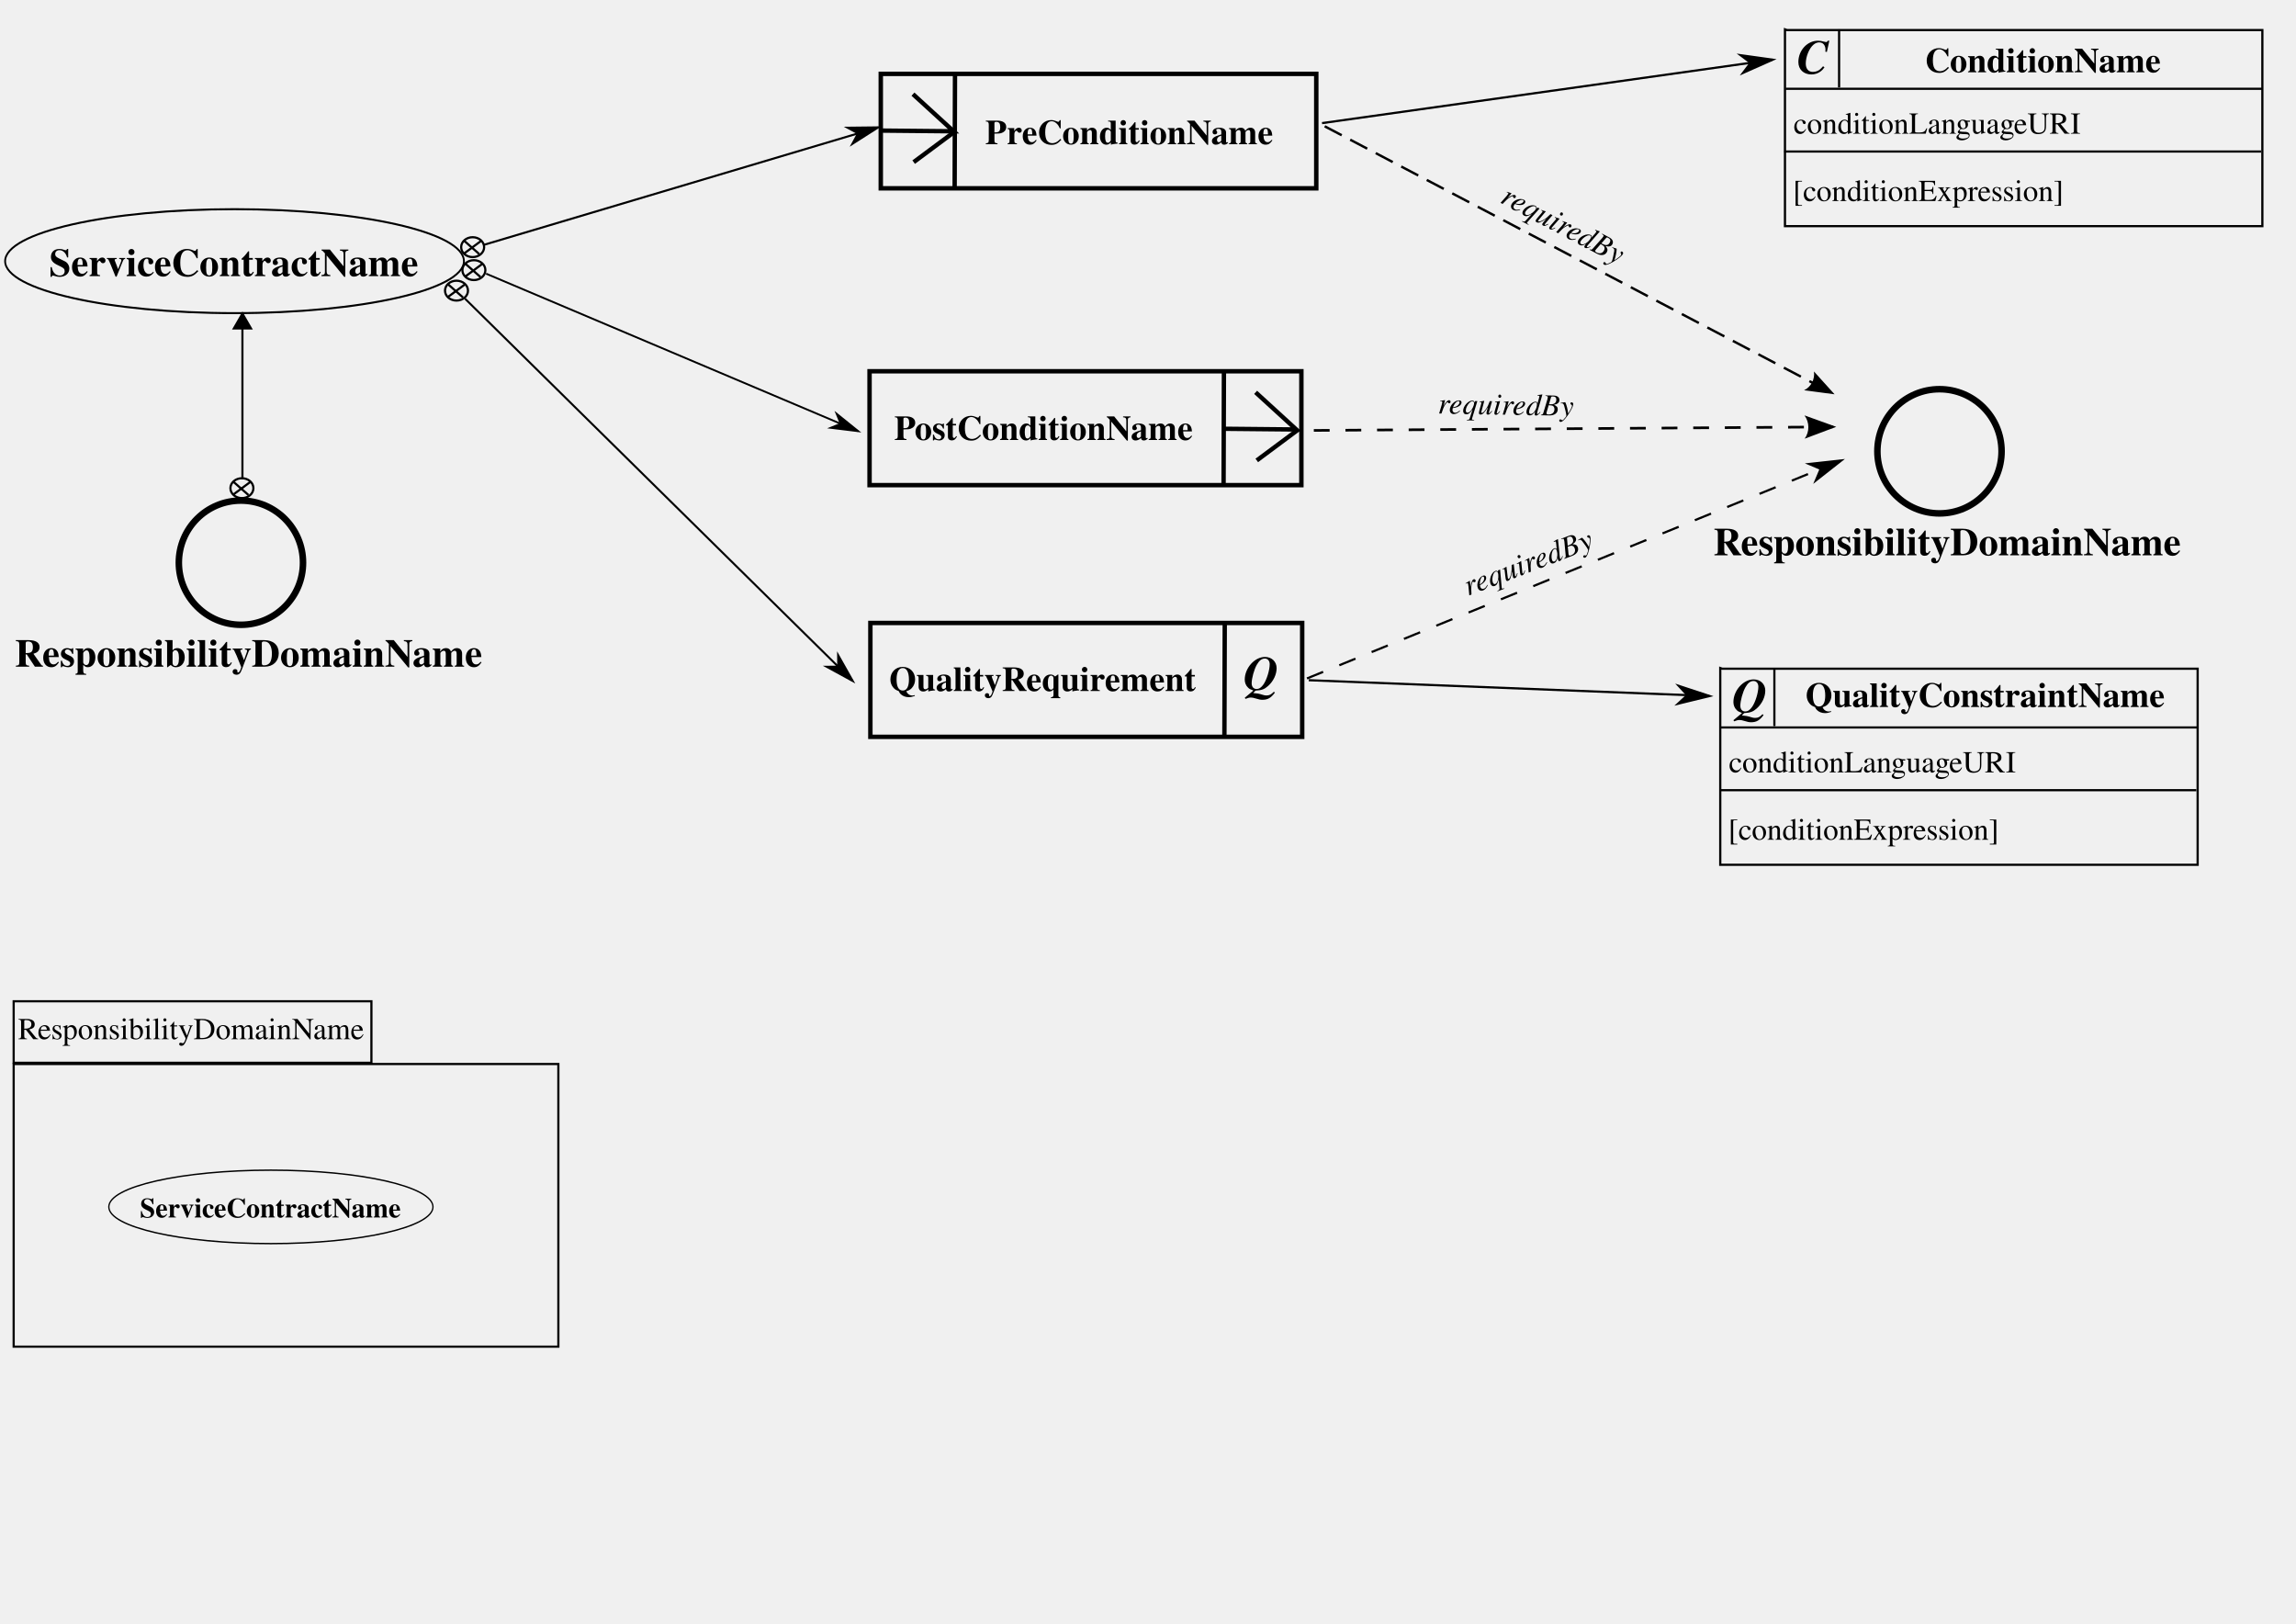
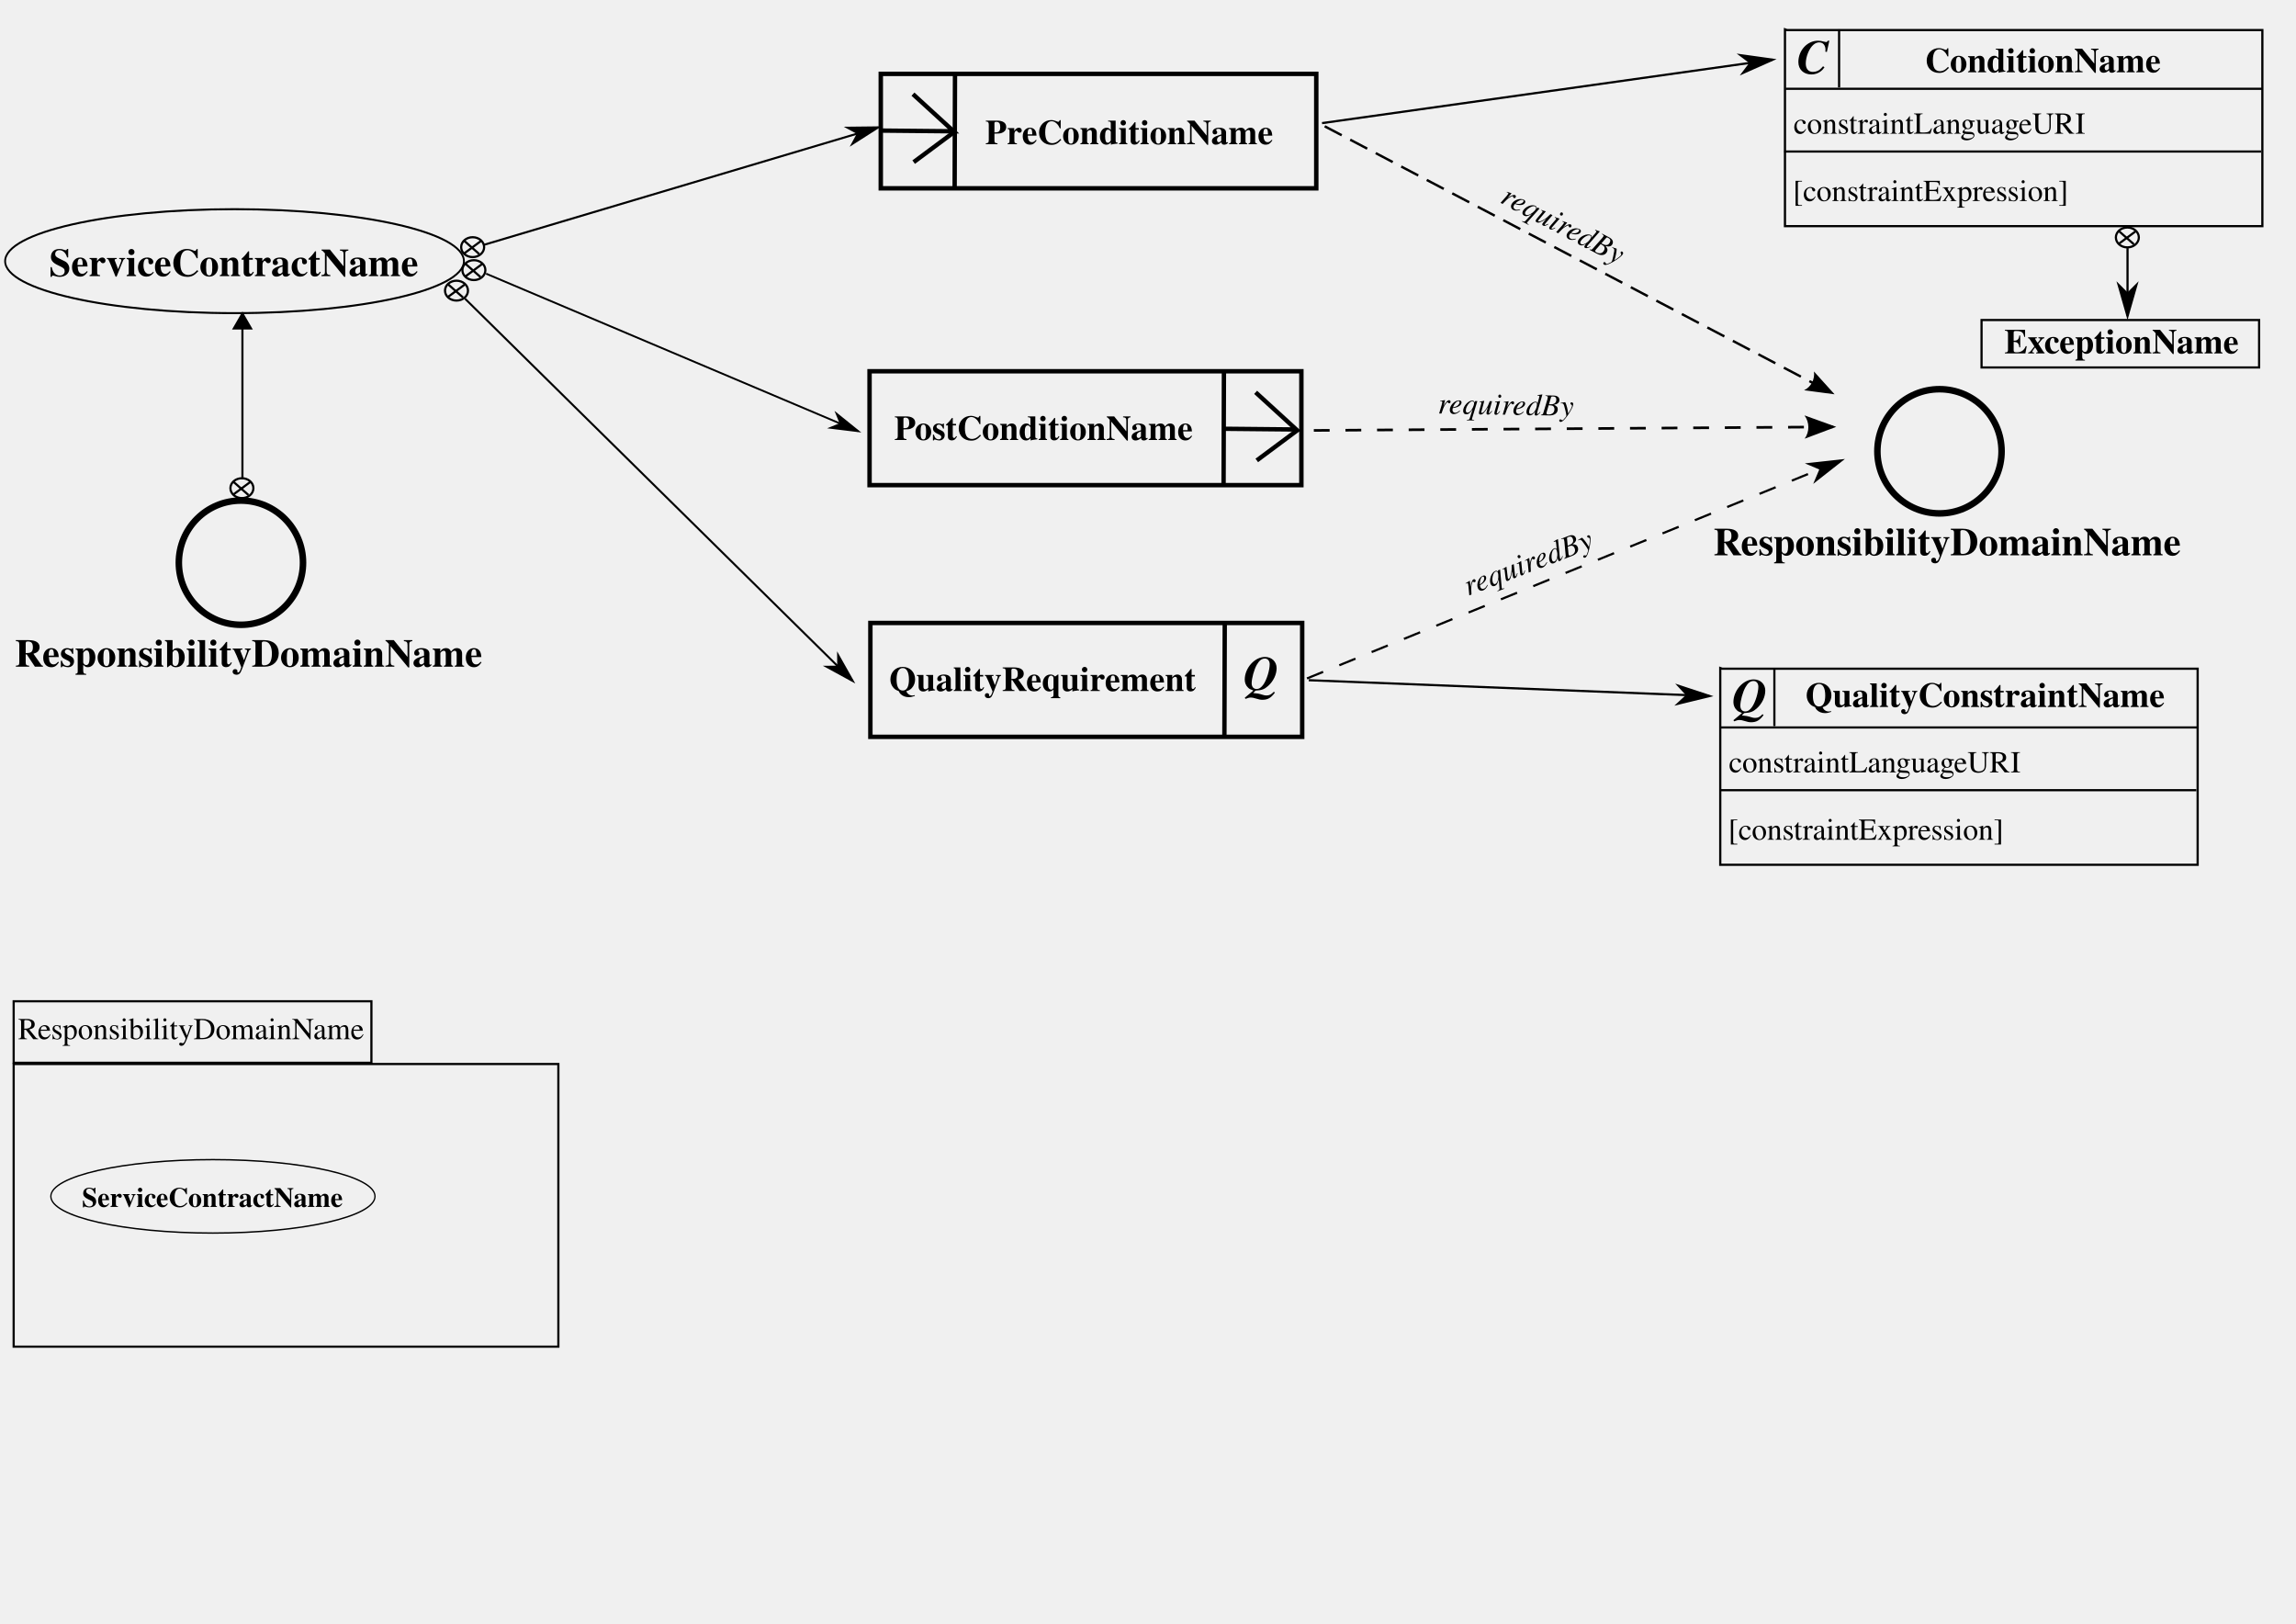
<svg xmlns="http://www.w3.org/2000/svg" width="1052.362" height="744.094" id="svg2" version="1.1">
  <defs id="defs4">
    <marker orient="auto" refY="0.0" refX="0.0" id="DiamondL" style="overflow:visible">
      <path id="path4548" d="M 0,-7.071 L -7.071,0 L 0,7.071 L 7.071,0 L 0,-7.071 z " style="fill-rule:evenodd;stroke:#000000;stroke-width:1.0pt;marker-start:none" transform="scale(0.8)" />
    </marker>
    <marker orient="auto" refY="0.0" refX="0.0" id="DotL" style="overflow:visible">
      <path id="path4530" d="M -2.5,-1.0 C -2.5,1.76 -4.74,4.0 -7.5,4.0 C -10.26,4.0 -12.5,1.76 -12.5,-1.0 C -12.5,-3.76 -10.26,-6.0 -7.5,-6.0 C -4.74,-6.0 -2.5,-3.76 -2.5,-1.0 z " style="fill-rule:evenodd;stroke:#000000;stroke-width:1.0pt;marker-start:none;marker-end:none" transform="scale(0.8) translate(7.4, 1)" />
    </marker>
    <marker orient="auto" refY="0.0" refX="0.0" id="EmptyTriangleOutL" style="overflow:visible">
      <path id="path4629" d="M 5.77,0.0 L -2.88,5.0 L -2.88,-5.0 L 5.77,0.0 z " style="fill-rule:evenodd;fill:#FFFFFF;stroke:#000000;stroke-width:1.0pt;marker-start:none" transform="scale(0.8) translate(-6,0)" />
    </marker>
    <marker orient="auto" refY="0.0" refX="0.0" id="Arrow1Lend" style="overflow:visible;">
      <path id="path4471" d="M 0.0,0.0 L 5.0,-5.0 L -12.5,0.0 L 5.0,5.0 L 0.0,0.0 z " style="fill-rule:evenodd;stroke:#000000;stroke-width:1.0pt;marker-start:none;" transform="scale(0.8) rotate(180) translate(12.5,0)" />
    </marker>
    <marker orient="auto" refY="0.0" refX="0.0" id="Arrow2Lend" style="overflow:visible;">
      <path id="path4489" style="font-size:12.0;fill-rule:evenodd;stroke-width:0.625;stroke-linejoin:round;" d="M 8.719,4.034 L -2.207,0.016 L 8.719,-4.002 C 6.973,-1.63 6.983,1.616 8.719,4.034 z " transform="scale(1.1) rotate(180) translate(1,0)" />
    </marker>
    <marker orient="auto" refY="0.0" refX="0.0" id="StopM" style="overflow:visible">
      <path id="path4641" d="M 0.0,5.65 L 0.0,-5.65" style="fill:none;fill-opacity:0.75;fill-rule:evenodd;stroke:#000000;stroke-width:1.0pt" transform="scale(0.4)" />
    </marker>
    <marker orient="auto" refY="0.0" refX="0.0" id="Arrow1Mend" style="overflow:visible;">
      <path id="path4477" d="M 0.0,0.0 L 5.0,-5.0 L -12.5,0.0 L 5.0,5.0 L 0.0,0.0 z " style="fill-rule:evenodd;stroke:#000000;stroke-width:1.0pt;marker-start:none;" transform="scale(0.4) rotate(180) translate(10,0)" />
    </marker>
    <marker orient="auto" refY="0.0" refX="0.0" id="StopL" style="overflow:visible">
      <path id="path4638" d="M 0.0,5.65 L 0.0,-5.65" style="fill:none;fill-opacity:0.75;fill-rule:evenodd;stroke:#000000;stroke-width:1.0pt" transform="scale(0.8)" />
    </marker>
    <marker orient="auto" refY="0.0" refX="0.0" id="CurveOut" style="overflow:visible">
      <path id="path4656" d="M -5.413,-5.046 C -2.653,-5.046 -0.413,-2.806 -0.413,-0.046 C -0.413,2.714 -2.653,4.954 -5.413,4.954" style="fill:none;fill-rule:evenodd;stroke:#000000;stroke-width:1.0pt;marker-start:none;marker-end:none" transform="scale(0.6)" />
    </marker>
    <marker orient="auto" refY="0.0" refX="0.0" id="EmptyDiamondLstart" style="overflow:visible">
      <path id="path4584" d="M 0,-7.071 L -7.071,0 L 0,7.071 L 7.071,0 L 0,-7.071 z " style="fill-rule:evenodd;fill:#FFFFFF;stroke:#000000;stroke-width:1.0pt;marker-start:none" transform="scale(0.8) translate(7,0)" />
    </marker>
    <marker orient="auto" refY="0.0" refX="0.0" id="TriangleOutL" style="overflow:visible">
      <path id="path4611" d="M 5.77,0.0 L -2.88,5.0 L -2.88,-5.0 L 5.77,0.0 z " style="fill-rule:evenodd;stroke:#000000;stroke-width:1.0pt;marker-start:none" transform="scale(0.8)" />
    </marker>
    <marker orient="auto" refY="0.0" refX="0.0" id="Arrow1Send" style="overflow:visible;">
      <path id="path4483" d="M 0.0,0.0 L 5.0,-5.0 L -12.5,0.0 L 5.0,5.0 L 0.0,0.0 z " style="fill-rule:evenodd;stroke:#000000;stroke-width:1.0pt;marker-start:none;" transform="scale(0.2) rotate(180) translate(6,0)" />
    </marker>
    <marker orient="auto" refY="0.0" refX="0.0" id="TriangleOutM" style="overflow:visible">
      <path id="path4614" d="M 5.77,0.0 L -2.88,5.0 L -2.88,-5.0 L 5.77,0.0 z " style="fill-rule:evenodd;stroke:#000000;stroke-width:1.0pt;marker-start:none" transform="scale(0.4)" />
    </marker>
    <marker orient="auto" refY="0" refX="0" id="TriangleOutL-2" style="overflow:visible">
      <path id="path4611-4" d="m 5.77,0 -8.65,5 0,-10 8.65,5 z" style="fill-rule:evenodd;stroke:#000000;stroke-width:1pt;marker-start:none" transform="scale(0.8,0.8)" />
    </marker>
  </defs>
  <g id="layer1" transform="translate(0,-308.2677)">
    <g id="g11424" transform="translate(0.8051738,1.610348)">
      <rect y="340.511" x="402.895" height="52.448" width="199.607" id="rect4146" style="fill:none;stroke:#000000;stroke-width:2.041;stroke-miterlimit:4;stroke-opacity:1;stroke-dasharray:none" />
      <path id="path4148" d="m 436.916,340.491 -0.161,51.704" style="fill:none;stroke:#000000;stroke-width:2;stroke-linecap:butt;stroke-linejoin:miter;stroke-miterlimit:4;stroke-opacity:1;stroke-dasharray:none" />
      <path id="path4150" d="m 403.357,366.504 32.917,0.321 -18.626,-17.021" style="fill:none;stroke:#000000;stroke-width:2;stroke-linecap:butt;stroke-linejoin:miter;stroke-miterlimit:4;stroke-opacity:1;stroke-dasharray:none" />
      <path id="path4152" d="m 436.756,366.985 -18.787,13.97" style="fill:none;stroke:#000000;stroke-width:2;stroke-linecap:butt;stroke-linejoin:miter;stroke-miterlimit:4;stroke-opacity:1;stroke-dasharray:none" />
      <text id="text4158" y="372.748" x="450.801" style="font-size:16px;font-style:normal;font-weight:bold;line-height:125%;letter-spacing:0px;word-spacing:0px;fill:#000000;fill-opacity:1;stroke:none;font-family:Nimbus Roman No9 L;-inkscape-font-specification:Nimbus Roman No9 L Bold" xml:space="preserve">
        <tspan style="font-size:16px;font-weight:bold;-inkscape-font-specification:Nimbus Roman No9 L Bold" y="372.748" x="450.801" id="tspan4160">PreConditionName</tspan>
      </text>
    </g>
    <g id="g11438">
      <rect y="478.404" x="398.558" height="52.186" width="197.924" id="rect4146-1" style="fill:none;stroke:#000000;stroke-width:2.027;stroke-miterlimit:4;stroke-opacity:1;stroke-dasharray:none" />
      <path id="path4148-2" d="m 560.985,478.783 -0.161,51.704" style="fill:none;stroke:#000000;stroke-width:2;stroke-linecap:butt;stroke-linejoin:miter;stroke-miterlimit:4;stroke-opacity:1;stroke-dasharray:none" />
      <path id="path4150-8" d="m 561.214,504.761 32.917,0.321 -18.626,-17.021" style="fill:none;stroke:#000000;stroke-width:2;stroke-linecap:butt;stroke-linejoin:miter;stroke-miterlimit:4;stroke-opacity:1;stroke-dasharray:none" />
      <path id="path4152-9" d="m 594.828,505.297 -18.787,13.97" style="fill:none;stroke:#000000;stroke-width:2;stroke-linecap:butt;stroke-linejoin:miter;stroke-miterlimit:4;stroke-opacity:1;stroke-dasharray:none" />
      <text id="text4158-6" y="509.898" x="409.895" style="font-size:16px;font-style:normal;font-weight:normal;line-height:125%;letter-spacing:0px;word-spacing:0px;fill:#000000;fill-opacity:1;stroke:none;font-family:Nimbus Roman No9 L;-inkscape-font-specification:Nimbus Roman No9 L" xml:space="preserve">
        <tspan style="font-size:16px;font-weight:bold;-inkscape-font-specification:Nimbus Roman No9 L Bold" y="509.898" x="409.895" id="tspan4160-4">PostConditionName</tspan>
      </text>
    </g>
    <g id="g11413" transform="translate(-741.3502,78.10186)">
      <text id="text4370" y="535.692" x="748.157" style="font-size:18px;font-style:normal;font-weight:bold;line-height:125%;letter-spacing:0px;word-spacing:0px;fill:#000000;fill-opacity:1;stroke:none;font-family:Nimbus Roman No9 L;-inkscape-font-specification:Nimbus Roman No9 L Bold" xml:space="preserve">
        <tspan y="535.692" x="748.157" id="tspan4372">ResponsibilityDomainName</tspan>
      </text>
      <path transform="matrix(0.8235498,0,0,0.8235498,441.9397,354.5048)" d="m 532.206,162.132 c 0,19.086 -15.472,34.558 -34.558,34.558 -19.086,0 -34.558,-15.472 -34.558,-34.558 0,-19.086 15.472,-34.558 34.558,-34.558 19.086,0 34.558,15.472 34.558,34.558 z" id="path4374" style="fill:none;stroke:#000000;stroke-width:3.643;stroke-miterlimit:4;stroke-opacity:1;stroke-dasharray:none" />
    </g>
    <path style="fill:none;stroke:#000000;stroke-width:0.942;stroke-linecap:butt;stroke-linejoin:miter;stroke-miterlimit:10;stroke-opacity:1;stroke-dasharray:none;stroke-dashoffset:0;marker-end:url(#Arrow1Lend)" d="M 221.477,420.561 402.377,366.678" id="path4463" />
    <path style="fill:none;stroke:#000000;stroke-width:0.855;stroke-linecap:butt;stroke-linejoin:miter;stroke-miterlimit:4;stroke-opacity:1;stroke-dasharray:none;stroke-dashoffset:0;marker-end:url(#Arrow1Lend)" d="m 222.808,433.686 170.449,72.134" id="path5283" />
    <path style="fill:none;stroke:#000000;stroke-width:1.101;stroke-linecap:butt;stroke-linejoin:miter;stroke-miterlimit:4;stroke-opacity:1;stroke-dasharray:8.806, 4.403;stroke-dashoffset:0;marker-start:none;marker-mid:none;marker-end:url(#Arrow2Lend)" d="M 607.171,366.144 839.567,488.304" id="path5471" />
    <text xml:space="preserve" style="font-size:14px;font-style:italic;font-weight:normal;line-height:125%;letter-spacing:0px;word-spacing:0px;fill:#000000;fill-opacity:1;stroke:none;font-family:Nimbus Roman No9 L;-inkscape-font-specification:Nimbus Roman No9 L Italic" x="803.127" y="33.662" id="text6413" transform="matrix(0.8744194,0.4611688,-0.4469622,0.9078881,0,0)">
      <tspan id="tspan6415" x="803.127" y="33.662">requiredBy</tspan>
    </text>
    <g id="g12802" transform="translate(2.415522,4.025869)">
      <path id="path6422" d="m 599.771,501.492 237.846,-1.613" style="fill:none;stroke:#000000;stroke-width:1.208;stroke-linecap:butt;stroke-linejoin:miter;stroke-miterlimit:8;stroke-opacity:1;stroke-dasharray:7.246, 7.246;stroke-dashoffset:0;marker-end:url(#Arrow2Lend)" />
      <text transform="matrix(0.9998477,0.01745241,-0.01745241,0.9998477,0,0)" id="text6612" y="482.186" x="665.103" style="font-size:14px;font-style:italic;font-weight:normal;line-height:125%;letter-spacing:0px;word-spacing:0px;fill:#000000;fill-opacity:1;stroke:none;font-family:Nimbus Roman No9 L;-inkscape-font-specification:Sans Italic" xml:space="preserve">
        <tspan y="482.186" x="665.103" id="tspan6614">requiredBy</tspan>
      </text>
    </g>
    <path style="fill:none;stroke:#000000;stroke-width:1;stroke-linecap:butt;stroke-linejoin:miter;stroke-opacity:1;stroke-miterlimit:4;stroke-dasharray:none;stroke-dashoffset:0;marker-end:url(#Arrow1Lend)" d="M 605.949,56.425 812.371,27.368" id="path10455" transform="translate(0,308.2677)" />
-     <g id="g11382">
-       <text id="text6620-3" y="632.254" x="807.528" style="font-size:22px;font-style:italic;font-weight:bold;line-height:125%;letter-spacing:0px;word-spacing:0px;fill:#000000;fill-opacity:1;stroke:none;font-family:Nimbus Roman No9 L;-inkscape-font-specification:Nimbus Roman No9 L Bold" xml:space="preserve">
-         <tspan style="font-size:16px;font-style:normal;font-weight:bold;-inkscape-font-specification:Nimbus Roman No9 L Bold" y="632.254" x="807.528" id="tspan6622-4">     QualityConstraintName</tspan>
-         <tspan id="tspan6626-5" style="font-size:18px;font-style:normal;font-weight:bold;-inkscape-font-specification:Nimbus Roman No9 L Bold" y="652.254" x="807.528" />
-       </text>
-       <path id="path6628-8" d="m 789.378,614.722 217.903,0 0,89.86 -218.811,0 0,-90.176 z" style="fill:none;stroke:#000000;stroke-width:1.021px;stroke-linecap:butt;stroke-linejoin:miter;stroke-opacity:1" />
-       <path id="path6630-5" d="m 788.762,641.637 218.529,0" style="fill:none;stroke:#000000;stroke-width:1px;stroke-linecap:butt;stroke-linejoin:miter;stroke-opacity:1" />
-       <path id="path6632-7" d="m 788.157,670.391 218.529,0" style="fill:none;stroke:#000000;stroke-width:1px;stroke-linecap:butt;stroke-linejoin:miter;stroke-opacity:1" />
-       <text id="text6640-3" y="693.091" x="792.092" style="font-size:18px;font-style:normal;font-weight:normal;line-height:125%;letter-spacing:0px;word-spacing:0px;fill:#000000;fill-opacity:1;stroke:none;font-family:Nimbus Roman No9 L;-inkscape-font-specification:Nimbus Roman No9 L" xml:space="preserve">
-         <tspan style="font-size:14px" y="693.091" x="792.092" id="tspan6642-3">[conditionExpression]</tspan>
-       </text>
-       <text id="text6644-8" y="662.218" x="792.394" style="font-size:18px;font-style:normal;font-weight:normal;line-height:125%;letter-spacing:0px;word-spacing:0px;fill:#000000;fill-opacity:1;stroke:none;font-family:Nimbus Roman No9 L;-inkscape-font-specification:Nimbus Roman No9 L" xml:space="preserve">
-         <tspan style="font-size:14px" y="662.218" x="792.394" id="tspan6646-9">conditionLanguageURI</tspan>
-       </text>
-       <text id="text11275-5" y="634.675" x="793.908" style="font-size:22px;font-style:italic;font-weight:bold;line-height:125%;letter-spacing:0px;word-spacing:0px;fill:#000000;fill-opacity:1;stroke:none;font-family:Nimbus Roman No9 L;-inkscape-font-specification:Nimbus Roman No9 L Bold Italic" xml:space="preserve">
-         <tspan y="634.675" x="793.908" id="tspan11277-5">Q</tspan>
-       </text>
-       <path id="path11279-3" d="m 813.279,614.396 0,26.635" style="fill:none;stroke:#000000;stroke-width:1px;stroke-linecap:butt;stroke-linejoin:miter;stroke-opacity:1" />
-     </g>
+     <text xml:space="preserve" style="font-size:22px;font-style:italic;font-weight:bold;line-height:125%;letter-spacing:0px;word-spacing:0px;fill:#000000;fill-opacity:1;stroke:none;font-family:Nimbus Roman No9 L;-inkscape-font-specification:Nimbus Roman No9 L Bold" x="807.528" y="632.254" id="text6620-3">
+       <tspan id="tspan6622-4" x="807.528" y="632.254" style="font-size:16px;font-style:normal;font-weight:bold;-inkscape-font-specification:Nimbus Roman No9 L Bold">     QualityConstraintName</tspan>
+       <tspan x="807.528" y="652.254" style="font-size:18px;font-style:normal;font-weight:bold;-inkscape-font-specification:Nimbus Roman No9 L Bold" id="tspan6626-5" />
+     </text>
+     <path style="fill:none;stroke:#000000;stroke-width:1.021px;stroke-linecap:butt;stroke-linejoin:miter;stroke-opacity:1" d="m 789.378,614.722 217.903,0 0,89.86 -218.811,0 0,-90.176 z" id="path6628-8" />
+     <path style="fill:none;stroke:#000000;stroke-width:1px;stroke-linecap:butt;stroke-linejoin:miter;stroke-opacity:1" d="m 788.762,641.637 218.529,0" id="path6630-5" />
+     <path style="fill:none;stroke:#000000;stroke-width:1px;stroke-linecap:butt;stroke-linejoin:miter;stroke-opacity:1" d="m 788.157,670.391 218.529,0" id="path6632-7" />
+     <text xml:space="preserve" style="font-size:18px;font-style:normal;font-weight:normal;line-height:125%;letter-spacing:0px;word-spacing:0px;fill:#000000;fill-opacity:1;stroke:none;font-family:Nimbus Roman No9 L;-inkscape-font-specification:Nimbus Roman No9 L" x="792.092" y="693.091" id="text6640-3">
+       <tspan id="tspan6642-3" x="792.092" y="693.091" style="font-size:14px">[constraintExpression]</tspan>
+     </text>
+     <text xml:space="preserve" style="font-size:18px;font-style:normal;font-weight:normal;line-height:125%;letter-spacing:0px;word-spacing:0px;fill:#000000;fill-opacity:1;stroke:none;font-family:Nimbus Roman No9 L;-inkscape-font-specification:Nimbus Roman No9 L" x="792.394" y="662.218" id="text6644-8">
+       <tspan id="tspan6646-9" x="792.394" y="662.218" style="font-size:14px">constraintLanguageURI</tspan>
+     </text>
+     <text xml:space="preserve" style="font-size:22px;font-style:italic;font-weight:bold;line-height:125%;letter-spacing:0px;word-spacing:0px;fill:#000000;fill-opacity:1;stroke:none;font-family:Nimbus Roman No9 L;-inkscape-font-specification:Nimbus Roman No9 L Bold Italic" x="793.908" y="634.675" id="text11275-5">
+       <tspan id="tspan11277-5" x="793.908" y="634.675">Q</tspan>
+     </text>
+     <path style="fill:none;stroke:#000000;stroke-width:1px;stroke-linecap:butt;stroke-linejoin:miter;stroke-opacity:1" d="m 813.279,614.396 0,26.635" id="path11279-3" />
    <flowRoot xml:space="preserve" id="flowRoot11374" style="fill:black;stroke:none;stroke-opacity:1;stroke-width:1px;stroke-linejoin:miter;stroke-linecap:butt;fill-opacity:1;font-family:Nimbus Roman No9 L;font-style:italic;font-weight:normal;font-size:22px;-inkscape-font-specification:Sans Italic;line-height:125%;letter-spacing:0px;word-spacing:0px">
      <flowRegion id="flowRegion11376">
        <rect id="rect11378" width="212.778" height="205.211" x="844.757" y="419.328" />
      </flowRegion>
      <flowPara id="flowPara11380" />
    </flowRoot>
    <g id="g11446">
      <path id="path6628" d="m 819.04,322.038 217.903,0 0,89.86 -218.811,0 0,-90.176 z" style="fill:none;stroke:#000000;stroke-width:1.021px;stroke-linecap:butt;stroke-linejoin:miter;stroke-opacity:1" />
      <path id="path6630" d="m 818.424,348.953 218.529,0" style="fill:none;stroke:#000000;stroke-width:1px;stroke-linecap:butt;stroke-linejoin:miter;stroke-opacity:1" />
      <path id="path6632" d="m 817.819,377.707 218.529,0" style="fill:none;stroke:#000000;stroke-width:1px;stroke-linecap:butt;stroke-linejoin:miter;stroke-opacity:1" />
      <text id="text6640" y="400.408" x="821.753" style="font-size:14px;font-style:normal;font-weight:normal;line-height:125%;letter-spacing:0px;word-spacing:0px;fill:#000000;fill-opacity:1;stroke:none;font-family:Nimbus Roman No9 L;-inkscape-font-specification:Nimbus Roman No9 L" xml:space="preserve">
-         <tspan y="400.408" x="821.753" id="tspan6642">[conditionExpression]</tspan>
+         <tspan y="400.408" x="821.753" id="tspan6642">[constraintExpression]</tspan>
      </text>
      <text id="text6644" y="369.535" x="822.056" style="font-size:14px;font-style:normal;font-weight:normal;line-height:125%;letter-spacing:0px;word-spacing:0px;fill:#000000;fill-opacity:1;stroke:none;font-family:Nimbus Roman No9 L;-inkscape-font-specification:Nimbus Roman No9 L" xml:space="preserve">
-         <tspan y="369.535" x="822.056" id="tspan6646">conditionLanguageURI</tspan>
+         <tspan y="369.535" x="822.056" id="tspan6646">constraintLanguageURI</tspan>
      </text>
      <text id="text11275" y="341.992" x="823.57" style="font-size:22px;font-style:italic;font-weight:bold;line-height:125%;letter-spacing:0px;word-spacing:0px;fill:#000000;fill-opacity:1;stroke:none;font-family:Nimbus Roman No9 L;-inkscape-font-specification:Nimbus Roman No9 L Bold Italic" xml:space="preserve">
        <tspan y="341.992" x="823.57" id="tspan11277">C</tspan>
      </text>
      <path id="path11279" d="m 842.94,321.713 0,26.635" style="fill:none;stroke:#000000;stroke-width:1px;stroke-linecap:butt;stroke-linejoin:miter;stroke-opacity:1" />
      <text id="text6620" y="341.387" x="862.311" style="font-size:16px;font-style:italic;font-weight:bold;line-height:125%;letter-spacing:0px;word-spacing:0px;fill:#000000;fill-opacity:1;stroke:none;font-family:Nimbus Roman No9 L;-inkscape-font-specification:Nimbus Roman No9 L Bold" xml:space="preserve">
        <tspan style="font-size:16px;font-style:normal;font-weight:bold;-inkscape-font-specification:Nimbus Roman No9 L Bold" y="341.387" x="862.311" id="tspan6622">     ConditionName</tspan>
        <tspan id="tspan6626" style="font-size:16px;font-style:normal;font-weight:bold;-inkscape-font-specification:Nimbus Roman No9 L Bold" y="361.387" x="862.311" />
      </text>
    </g>
    <rect style="fill:none;stroke:#000000;stroke-width:2.027;stroke-miterlimit:4;stroke-opacity:1;stroke-dasharray:none" id="rect4146-1-7" width="197.924" height="52.186" x="398.933" y="593.752" />
    <path style="fill:none;stroke:#000000;stroke-width:2;stroke-linecap:butt;stroke-linejoin:miter;stroke-miterlimit:4;stroke-opacity:1;stroke-dasharray:none" d="m 561.361,594.13 -0.161,51.704" id="path4148-2-0" />
    <text xml:space="preserve" style="font-size:16px;font-style:normal;font-weight:normal;line-height:125%;letter-spacing:0px;word-spacing:0px;fill:#000000;fill-opacity:1;stroke:none;font-family:Nimbus Roman No9 L;-inkscape-font-specification:Nimbus Roman No9 L" x="407.547" y="624.942" id="text4158-6-1">
      <tspan id="tspan4160-4-0" x="407.547" y="624.942" style="font-size:16px;font-weight:bold;-inkscape-font-specification:Nimbus Roman No9 L Bold">QualityRequirement</tspan>
    </text>
    <text xml:space="preserve" style="font-size:22px;font-style:italic;font-weight:normal;line-height:125%;letter-spacing:0px;word-spacing:0px;fill:#000000;fill-opacity:1;stroke:none;font-family:Nimbus Roman No9 L;-inkscape-font-specification:Sans Italic" x="569.931" y="316.117" id="text11539" transform="translate(0,308.2677)">
      <tspan id="tspan11541" x="569.931" y="316.117" style="font-weight:bold;-inkscape-font-specification:Nimbus Roman No9 L Bold Italic">Q</tspan>
    </text>
    <flowRoot xml:space="preserve" id="flowRoot11543" style="fill:black;stroke:none;stroke-opacity:1;stroke-width:1px;stroke-linejoin:miter;stroke-linecap:butt;fill-opacity:1;font-family:Nimbus Roman No9 L;font-style:italic;font-weight:normal;font-size:22px;-inkscape-font-specification:Sans Italic;line-height:125%;letter-spacing:0px;word-spacing:0px">
      <flowRegion id="flowRegion11545">
        <rect id="rect11547" width="285.032" height="279.395" x="376.821" y="378.546" />
      </flowRegion>
      <flowPara id="flowPara11549" />
    </flowRoot>
    <path style="fill:none;stroke:#000000;stroke-width:0.917px;stroke-linecap:butt;stroke-linejoin:miter;stroke-opacity:1;marker-end:url(#Arrow1Lend)" d="M 213.134,445.139 390.754,620.253" id="path11551" />
    <path style="fill:none;stroke:#000000;stroke-width:1;stroke-linecap:butt;stroke-linejoin:miter;stroke-opacity:1;stroke-miterlimit:4;stroke-dasharray:none;stroke-dashoffset:0;marker-end:url(#Arrow1Lend)" d="m 599.855,311.716 183.58,7.247" id="path12165" transform="translate(0,308.2677)" />
    <path style="fill:none;stroke:#000000;stroke-width:1;stroke-linecap:butt;stroke-linejoin:miter;stroke-opacity:1;stroke-miterlimit:4;stroke-dasharray:8,8;stroke-dashoffset:0;marker-end:url(#Arrow1Lend)" d="M 599.049,310.911 843.822,211.069" id="path12371" transform="translate(0,308.2677)" />
    <text xml:space="preserve" style="font-size:14px;font-style:italic;font-weight:normal;line-height:125%;letter-spacing:0px;word-spacing:0px;fill:#000000;fill-opacity:1;stroke:none;font-family:Nimbus Roman No9 L;-inkscape-font-specification:Sans Italic" x="419.853" y="783.85" id="text6612-3" transform="matrix(0.9335804,-0.3583679,0.3583679,0.9335804,0,0)">
      <tspan id="tspan6614-0" x="419.853" y="783.85">requiredBy</tspan>
    </text>
    <g id="g11413-4" transform="translate(37.17796,27.05302)">
      <text id="text4370-6" y="535.692" x="748.157" style="font-size:18px;font-style:normal;font-weight:bold;line-height:125%;letter-spacing:0px;word-spacing:0px;fill:#000000;fill-opacity:1;stroke:none;font-family:Nimbus Roman No9 L;-inkscape-font-specification:Nimbus Roman No9 L Bold" xml:space="preserve">
        <tspan y="535.692" x="748.157" id="tspan4372-1">ResponsibilityDomainName</tspan>
      </text>
      <path transform="matrix(0.8235498,0,0,0.8235498,441.9397,354.5048)" d="m 532.206,162.132 c 0,19.086 -15.472,34.558 -34.558,34.558 -19.086,0 -34.558,-15.472 -34.558,-34.558 0,-19.086 15.472,-34.558 34.558,-34.558 19.086,0 34.558,15.472 34.558,34.558 z" id="path4374-5" style="fill:none;stroke:#000000;stroke-width:3.643;stroke-miterlimit:4;stroke-opacity:1;stroke-dasharray:none" />
    </g>
    <path style="fill:none;stroke:#000000;stroke-width:0.97px;stroke-linecap:butt;stroke-linejoin:miter;stroke-opacity:1;marker-start:none;marker-end:url(#TriangleOutL)" d="m 111.114,527.814 0,-71.28" id="path17288" />
    <g id="g18294" transform="translate(-10.46726,73.27081)">
      <path transform="matrix(0.8238689,0,0,0.910253,2.202049,310.2342)" d="m 268.123,48.827 c 0,14.452 -57.137,26.168 -127.62,26.168 -70.483,0 -127.62,-11.716 -127.62,-26.168 0,-14.452 57.137,-26.168 127.62,-26.168 70.483,0 127.62,11.716 127.62,26.168 z" id="path18284" style="fill:none;stroke:#000000;stroke-width:1;stroke-linejoin:miter;stroke-miterlimit:4;stroke-opacity:1;stroke-dasharray:none;stroke-dashoffset:0" />
      <g id="g18290">
        <text xml:space="preserve" style="font-size:18px;font-style:normal;font-weight:bold;line-height:125%;letter-spacing:0px;word-spacing:0px;fill:#000000;fill-opacity:1;stroke:none;font-family:Nimbus Roman No9 L;-inkscape-font-specification:Nimbus Roman No9 L Bold" x="33.012" y="53.255" id="text18286" transform="translate(0,308.2677)">
          <tspan id="tspan18288" x="33.012" y="53.255">ServiceContractName</tspan>
        </text>
      </g>
    </g>
    <g id="g20932">
      <path transform="translate(0,308.2677)" d="m 116.146,223.714 a 5.266,4.555 0 1 1 -10.533,0 5.266,4.555 0 1 1 10.533,0 z" id="path20926" style="fill:none;stroke:#000000;stroke-width:1;stroke-linejoin:miter;stroke-miterlimit:4;stroke-opacity:1;stroke-dasharray:none;stroke-dashoffset:0" />
      <path transform="translate(0,308.2677)" id="path20928" d="m 106.752,220.583 7.117,6.263" style="fill:none;stroke:#000000;stroke-width:1px;stroke-linecap:butt;stroke-linejoin:miter;stroke-opacity:1" />
      <path transform="translate(0,308.2677)" id="path20930" d="m 107.037,226.561 7.686,-5.693" style="fill:none;stroke:#000000;stroke-width:1px;stroke-linecap:butt;stroke-linejoin:miter;stroke-opacity:1" />
    </g>
-     <g id="g18294-2" transform="matrix(0.7065556,0,0,0.7065556,40.8219,610.7468)">
+     <g id="g18294-2" transform="matrix(0.7065556,0,0,0.7065556,14.25116,605.9158)">
      <path transform="matrix(0.8238689,0,0,0.910253,2.202049,310.2342)" d="m 268.123,48.827 c 0,14.452 -57.137,26.168 -127.62,26.168 -70.483,0 -127.62,-11.716 -127.62,-26.168 0,-14.452 57.137,-26.168 127.62,-26.168 70.483,0 127.62,11.716 127.62,26.168 z" id="path18284-9" style="fill:none;stroke:#000000;stroke-width:1;stroke-linejoin:miter;stroke-miterlimit:4;stroke-opacity:1;stroke-dasharray:none;stroke-dashoffset:0" />
      <g id="g18290-2">
        <text xml:space="preserve" style="font-size:18px;font-style:normal;font-weight:bold;line-height:125%;letter-spacing:0px;word-spacing:0px;fill:#000000;fill-opacity:1;stroke:none;font-family:Nimbus Roman No9 L;-inkscape-font-specification:Nimbus Roman No9 L Bold" x="33.012" y="53.255" id="text18286-8" transform="translate(0,308.2677)">
          <tspan id="tspan18288-1" x="33.012" y="53.255">ServiceContractName</tspan>
        </text>
      </g>
    </g>
    <rect style="fill:none;stroke:#000000;stroke-width:1;stroke-linejoin:miter;stroke-miterlimit:4;stroke-opacity:1;stroke-dasharray:none;stroke-dashoffset:0" id="rect20967" width="249.657" height="129.526" x="6.263" y="487.605" transform="translate(0,308.2677)" />
    <rect style="fill:none;stroke:#000000;stroke-width:1;stroke-linejoin:miter;stroke-miterlimit:4;stroke-opacity:1;stroke-dasharray:none;stroke-dashoffset:0" id="rect20969" width="163.971" height="28.183" x="6.263" y="458.853" transform="translate(0,308.2677)" />
    <text xml:space="preserve" style="font-size:16px;font-style:italic;font-weight:bold;line-height:125%;letter-spacing:0px;word-spacing:0px;fill:#000000;fill-opacity:1;stroke:none;font-family:Nimbus Roman No9 L;-inkscape-font-specification:Sans Bold" x="8.255" y="784.486" id="text20971">
      <tspan id="tspan20973" x="8.255" y="784.486" style="font-size:14px;font-style:normal;font-weight:normal;-inkscape-font-specification:Nimbus Roman No9 L">ResponsibilityDomainName</tspan>
    </text>
    <g transform="translate(98.35416,-90.52569)" id="g20932-2">
      <path transform="translate(0,308.2677)" d="m 116.146,223.714 c 0,2.516 -2.358,4.555 -5.266,4.555 -2.909,0 -5.266,-2.039 -5.266,-4.555 0,-2.516 2.358,-4.555 5.266,-4.555 2.909,0 5.266,2.039 5.266,4.555 z" id="path20926-5" style="fill:none;stroke:#000000;stroke-width:1;stroke-linejoin:miter;stroke-miterlimit:4;stroke-opacity:1;stroke-dasharray:none;stroke-dashoffset:0" />
      <path transform="translate(0,308.2677)" id="path20928-3" d="m 106.752,220.583 7.117,6.263" style="fill:none;stroke:#000000;stroke-width:1px;stroke-linecap:butt;stroke-linejoin:miter;stroke-opacity:1" />
      <path transform="translate(0,308.2677)" id="path20930-7" d="m 107.037,226.561 7.686,-5.693" style="fill:none;stroke:#000000;stroke-width:1px;stroke-linecap:butt;stroke-linejoin:miter;stroke-opacity:1" />
    </g>
    <g transform="translate(106.325,-99.91987)" id="g20932-6">
      <path transform="translate(0,308.2677)" d="m 116.146,223.714 c 0,2.516 -2.358,4.555 -5.266,4.555 -2.909,0 -5.266,-2.039 -5.266,-4.555 0,-2.516 2.358,-4.555 5.266,-4.555 2.909,0 5.266,2.039 5.266,4.555 z" id="path20926-8" style="fill:none;stroke:#000000;stroke-width:1;stroke-linejoin:miter;stroke-miterlimit:4;stroke-opacity:1;stroke-dasharray:none;stroke-dashoffset:0" />
      <path transform="translate(0,308.2677)" id="path20928-1" d="m 106.752,220.583 7.117,6.263" style="fill:none;stroke:#000000;stroke-width:1px;stroke-linecap:butt;stroke-linejoin:miter;stroke-opacity:1" />
      <path transform="translate(0,308.2677)" id="path20930-3" d="m 107.037,226.561 7.686,-5.693" style="fill:none;stroke:#000000;stroke-width:1px;stroke-linecap:butt;stroke-linejoin:miter;stroke-opacity:1" />
    </g>
    <g transform="translate(105.7556,-110.4527)" id="g20932-64">
      <path transform="translate(0,308.2677)" d="m 116.146,223.714 c 0,2.516 -2.358,4.555 -5.266,4.555 -2.909,0 -5.266,-2.039 -5.266,-4.555 0,-2.516 2.358,-4.555 5.266,-4.555 2.909,0 5.266,2.039 5.266,4.555 z" id="path20926-0" style="fill:none;stroke:#000000;stroke-width:1;stroke-linejoin:miter;stroke-miterlimit:4;stroke-opacity:1;stroke-dasharray:none;stroke-dashoffset:0" />
      <path transform="translate(0,308.2677)" id="path20928-35" d="m 106.752,220.583 7.117,6.263" style="fill:none;stroke:#000000;stroke-width:1px;stroke-linecap:butt;stroke-linejoin:miter;stroke-opacity:1" />
      <path transform="translate(0,308.2677)" id="path20930-8" d="m 107.037,226.561 7.686,-5.693" style="fill:none;stroke:#000000;stroke-width:1px;stroke-linecap:butt;stroke-linejoin:miter;stroke-opacity:1" />
    </g>
+     <g id="g25172">
+       <flowRoot style="fill:black;stroke:none;stroke-opacity:1;stroke-width:1px;stroke-linejoin:miter;stroke-linecap:butt;fill-opacity:1;font-family:Nimbus Roman No9 L;font-style:normal;font-weight:bold;font-size:16px;-inkscape-font-specification:Sans;line-height:125%;letter-spacing:0px;word-spacing:0px" id="flowRoot25164" xml:space="preserve">
+         <flowRegion id="flowRegion25166">
+           <rect y="289.976" x="764.915" height="130.438" width="245.578" id="rect25168" />
+         </flowRegion>
+         <flowPara id="flowPara25170" />
+       </flowRoot>
+     </g>
+     <g id="g25186">
+       <flowRoot style="fill:black;stroke:none;stroke-opacity:1;stroke-width:1px;stroke-linejoin:miter;stroke-linecap:butt;fill-opacity:1;font-family:Nimbus Roman No9 L;font-style:normal;font-weight:bold;font-size:16px;-inkscape-font-specification:Sans;line-height:125%;letter-spacing:0px;word-spacing:0px" id="flowRoot25178" xml:space="preserve">
+         <flowRegion id="flowRegion25180">
+           <rect y="-0.691" x="801.953" height="117.555" width="252.825" id="rect25182" />
+         </flowRegion>
+         <flowPara id="flowPara25184" />
+       </flowRoot>
+     </g>
+     <g id="g25198" transform="translate(62.80356,27.37591)">
+       <text id="text25192" y="442.846" x="855.9" style="font-size:16px;font-style:normal;font-weight:bold;line-height:125%;letter-spacing:0px;word-spacing:0px;fill:#000000;fill-opacity:1;stroke:none;font-family:Nimbus Roman No9 L;-inkscape-font-specification:Sans" xml:space="preserve">
+         <tspan y="442.846" x="855.9" id="tspan25194">ExceptionName</tspan>
+       </text>
+       <rect ry="15.941" rx="0" transform="translate(0,308.2677)" y="119.28" x="845.433" height="21.74" width="127.217" id="rect25196" style="fill:none;stroke:#000000;stroke-width:1;stroke-linejoin:miter;stroke-miterlimit:4;stroke-opacity:1;stroke-dasharray:none;stroke-dashoffset:0" />
+     </g>
+     <g transform="translate(864.1858,-114.9019)" id="g20932-3">
+       <path transform="translate(0,308.2677)" d="m 116.146,223.714 c 0,2.516 -2.358,4.555 -5.266,4.555 -2.909,0 -5.266,-2.039 -5.266,-4.555 0,-2.516 2.358,-4.555 5.266,-4.555 2.909,0 5.266,2.039 5.266,4.555 z" id="path20926-9" style="fill:none;stroke:#000000;stroke-width:1;stroke-linejoin:miter;stroke-miterlimit:4;stroke-opacity:1;stroke-dasharray:none;stroke-dashoffset:0" />
+       <path transform="translate(0,308.2677)" id="path20928-0" d="m 106.752,220.583 7.117,6.263" style="fill:none;stroke:#000000;stroke-width:1px;stroke-linecap:butt;stroke-linejoin:miter;stroke-opacity:1" />
+       <path transform="translate(0,308.2677)" id="path20930-83" d="m 107.037,226.561 7.686,-5.693" style="fill:none;stroke:#000000;stroke-width:1px;stroke-linecap:butt;stroke-linejoin:miter;stroke-opacity:1" />
+     </g>
+     <path style="fill:none;stroke:#000000;stroke-width:1px;stroke-linecap:butt;stroke-linejoin:miter;stroke-opacity:1;marker-end:url(#Arrow1Lend)" d="m 975.144,113.688 0,31.029" id="path25230" transform="translate(0,308.2677)" />
  </g>
</svg>
